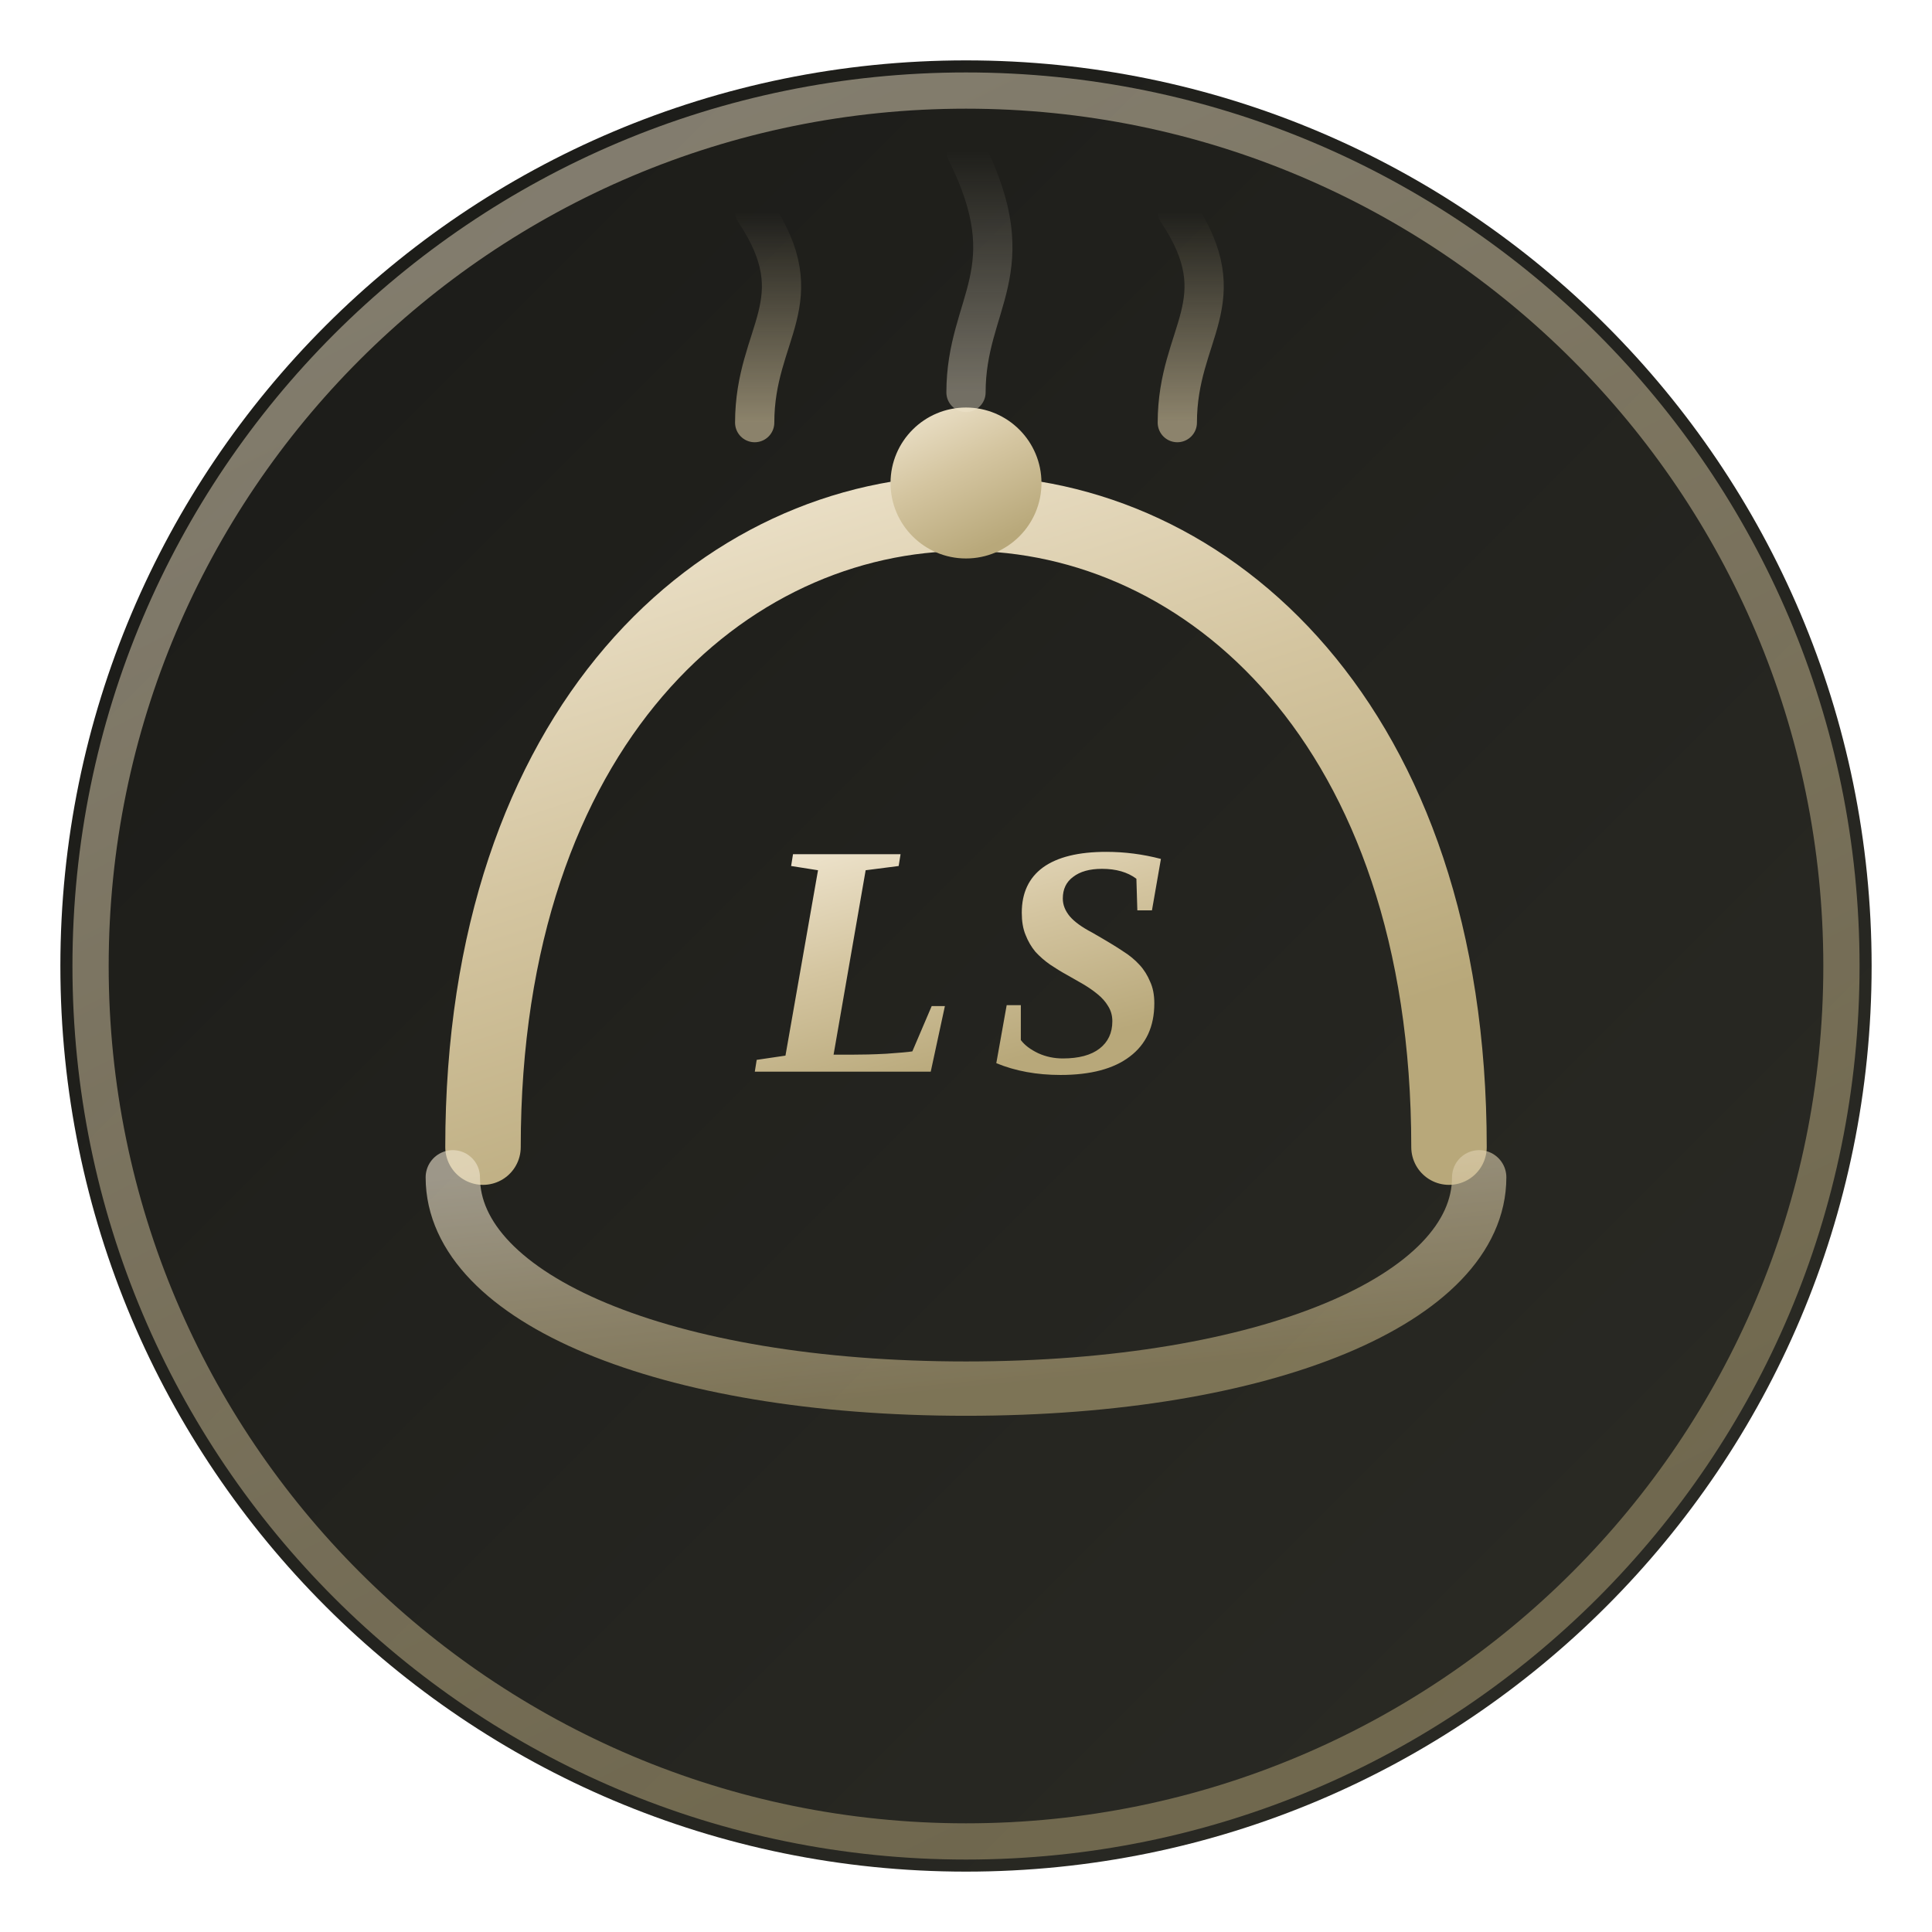
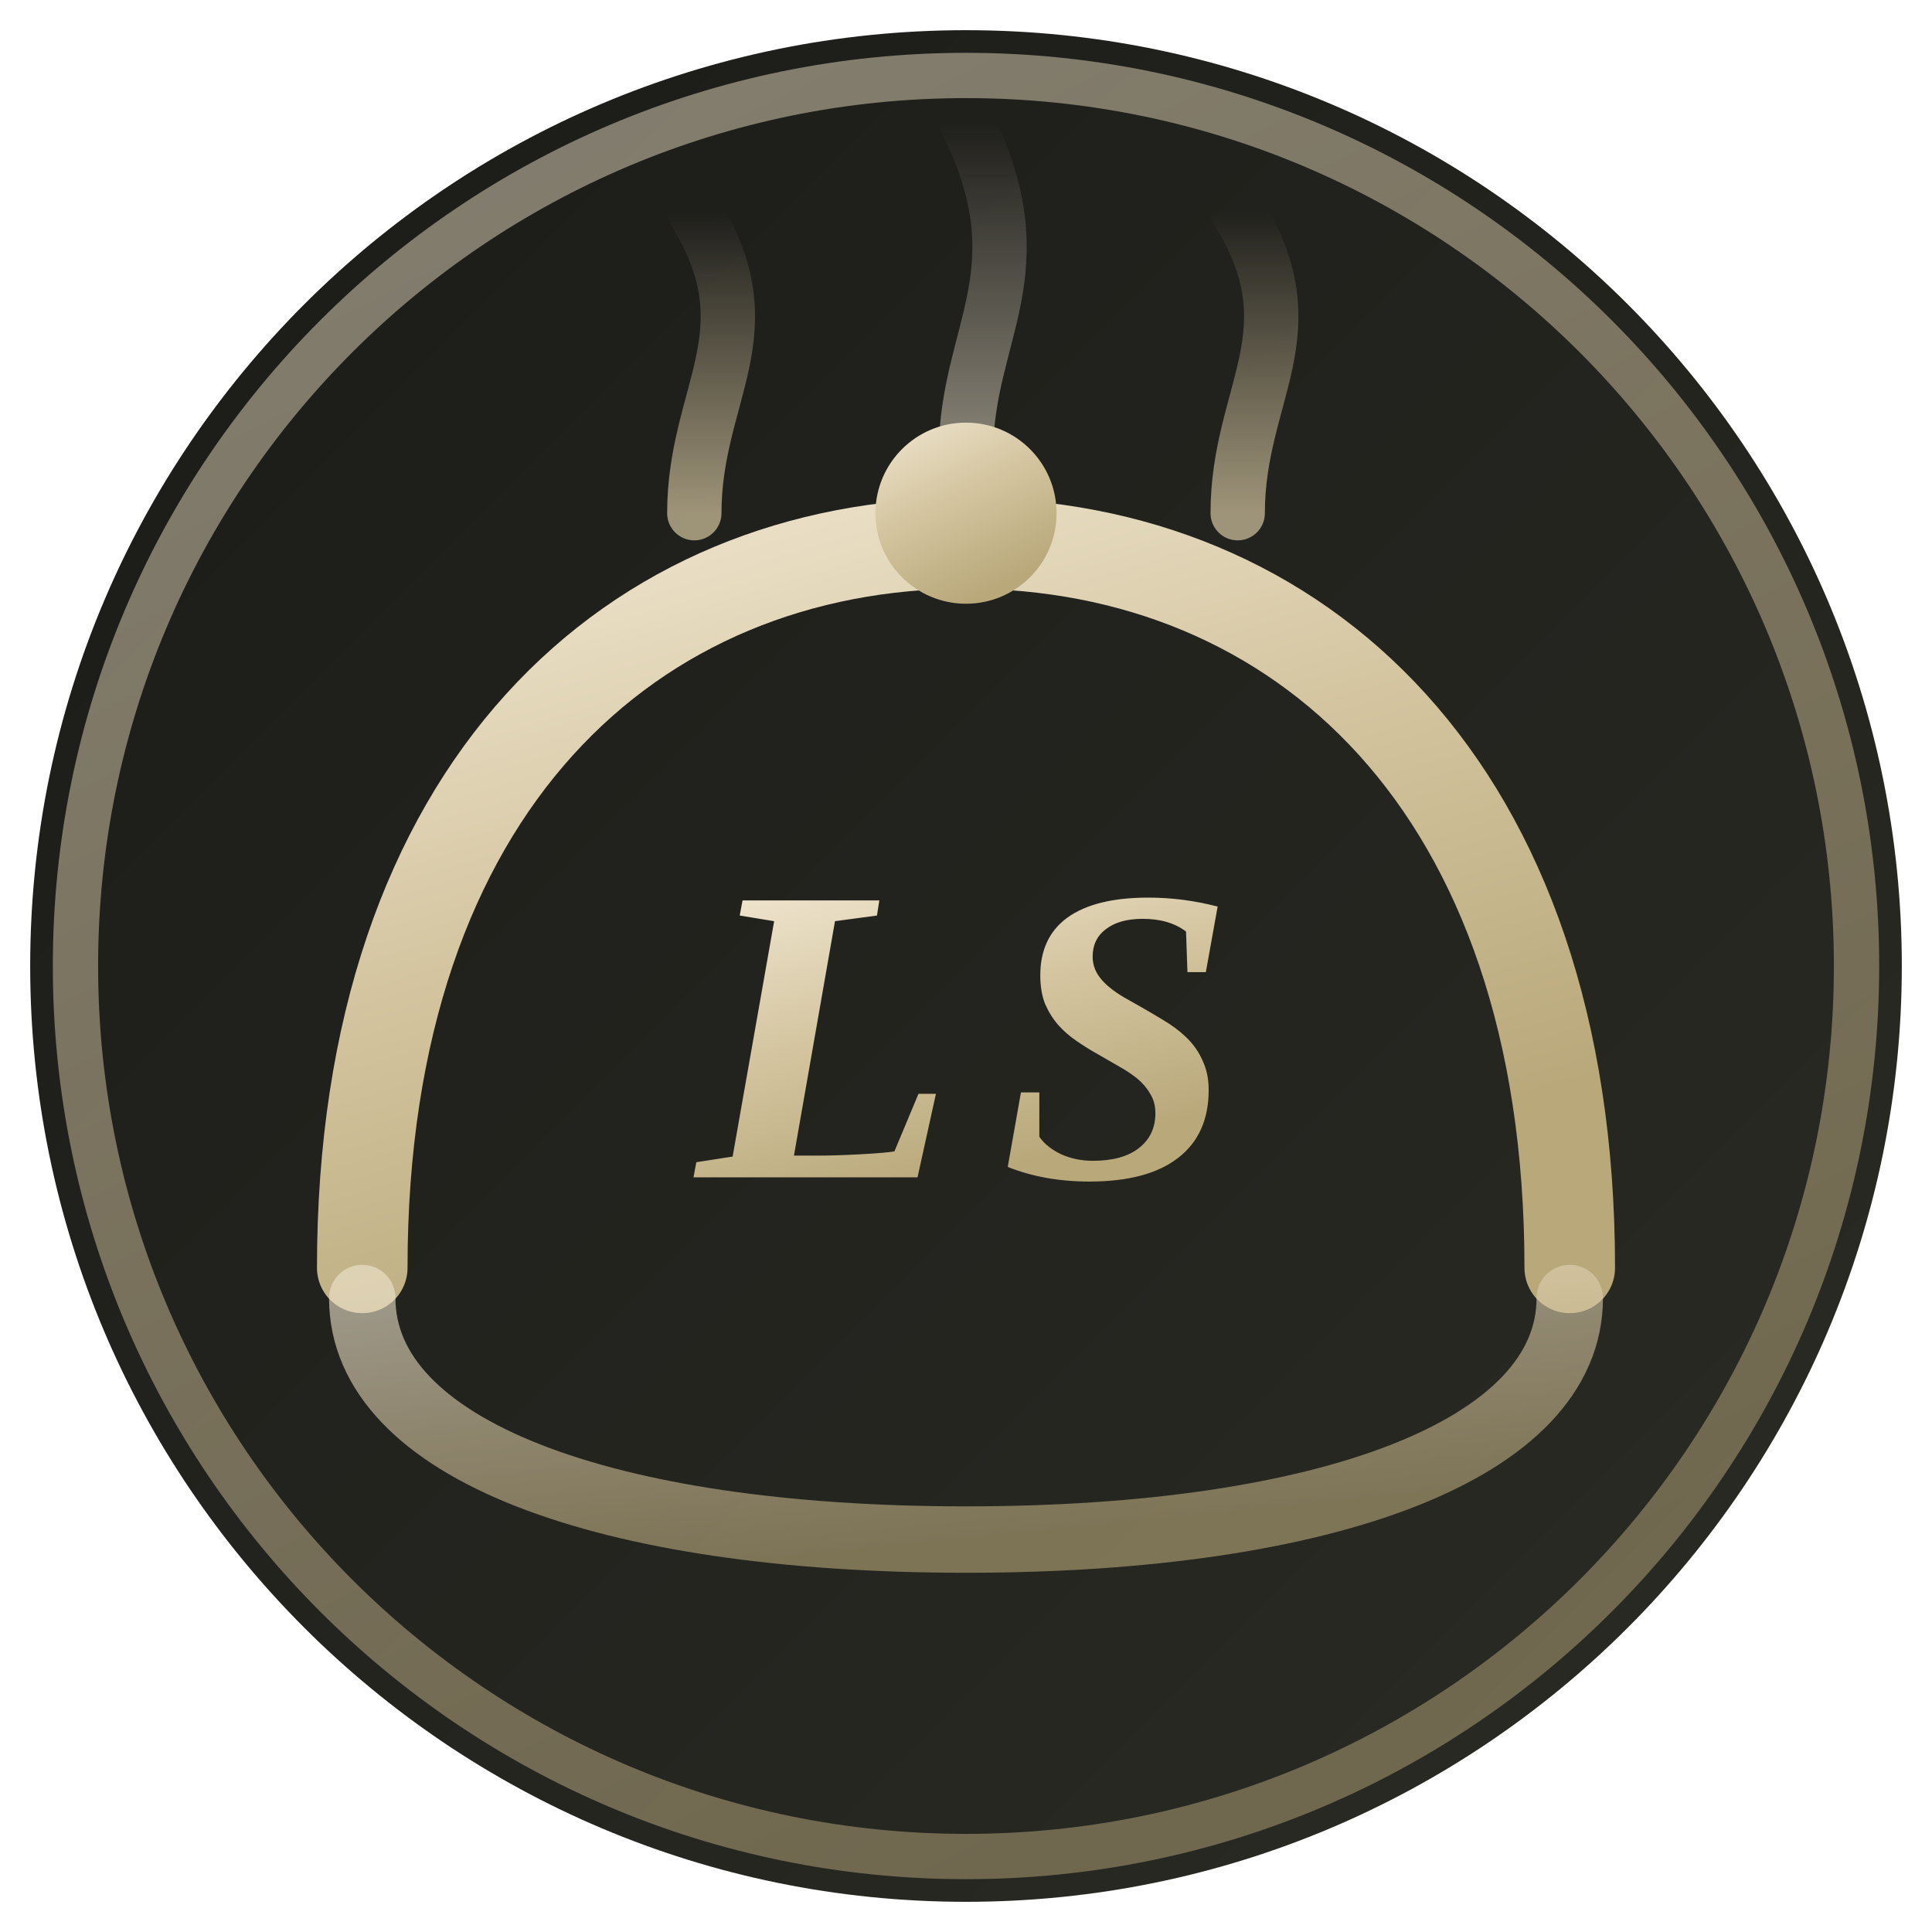
- <svg xmlns="http://www.w3.org/2000/svg" viewBox="0 0 64 64" width="64" height="64">
+ <svg xmlns="http://www.w3.org/2000/svg" viewBox="0 0 64 64" width="128" height="128">
  <defs>
    <linearGradient id="bg-grad" x1="0" y1="0" x2="1" y2="1">
      <stop offset="0%" stop-color="#1a1a17" />
      <stop offset="100%" stop-color="#2c2c26" />
    </linearGradient>
    <linearGradient id="gold-grad" x1="0" y1="0" x2="0.5" y2="1">
      <stop offset="0%" stop-color="#f0e6d0" />
      <stop offset="50%" stop-color="#d4c5a0" />
      <stop offset="100%" stop-color="#b8a87a" />
    </linearGradient>
    <linearGradient id="steam1" x1="0.5" y1="1" x2="0.5" y2="0">
-       <stop offset="0%" stop-color="#d4c5a0" stop-opacity="0.6" />
+       <stop offset="0%" stop-color="#d4c5a0" stop-opacity="0.7" />
      <stop offset="100%" stop-color="#d4c5a0" stop-opacity="0" />
    </linearGradient>
    <linearGradient id="steam2" x1="0.5" y1="1" x2="0.5" y2="0">
-       <stop offset="0%" stop-color="#f0e6d0" stop-opacity="0.4" />
+       <stop offset="0%" stop-color="#f0e6d0" stop-opacity="0.5" />
      <stop offset="100%" stop-color="#f0e6d0" stop-opacity="0" />
    </linearGradient>
  </defs>
-   <circle cx="32" cy="32" r="30" fill="url(#bg-grad)" />
-   <circle cx="32" cy="32" r="29" fill="none" stroke="url(#gold-grad)" stroke-width="1.2" opacity="0.5" />
-   <path d="M16 38 C16 24, 24 17, 32 17 C40 17, 48 24, 48 38" fill="none" stroke="url(#gold-grad)" stroke-width="2.5" stroke-linecap="round" />
-   <circle cx="32" cy="16" r="2.5" fill="url(#gold-grad)" />
-   <path d="M13 39 L51 39" stroke="url(#gold-grad)" stroke-width="2.5" stroke-linecap="round" />
-   <path d="M15 39 C15 43, 22 46, 32 46 C42 46, 49 43, 49 39" fill="none" stroke="url(#gold-grad)" stroke-width="1.8" stroke-linecap="round" opacity="0.6" />
-   <path d="M25 14 C25 11, 27 10, 25 7" fill="none" stroke="url(#steam1)" stroke-width="1.3" stroke-linecap="round">
-     <animate attributeName="d" values="M25 14 C25 11, 27 10, 25 7;M25 14 C23 11, 27 9, 25 6;M25 14 C25 11, 27 10, 25 7" dur="3s" repeatCount="indefinite" />
-     <animate attributeName="opacity" values="0.6;0.3;0.6" dur="3s" repeatCount="indefinite" />
+   <circle cx="32" cy="32" r="31" fill="url(#bg-grad)" />
+   <circle cx="32" cy="32" r="29.5" fill="none" stroke="url(#gold-grad)" stroke-width="1.5" opacity="0.5" />
+   <path d="M23 17 C23 13, 25.5 11, 23 7" fill="none" stroke="url(#steam1)" stroke-width="1.8" stroke-linecap="round">
+     <animate attributeName="d" values="M23 17 C23 13, 25.5 11, 23 7;M23 17 C21 13, 25.5 9, 23 5;M23 17 C23 13, 25.5 11, 23 7" dur="3s" repeatCount="indefinite" />
+     <animate attributeName="opacity" values="0.6;0.25;0.6" dur="3s" repeatCount="indefinite" />
  </path>
-   <path d="M32 13 C32 10, 34 9, 32 5" fill="none" stroke="url(#steam2)" stroke-width="1.3" stroke-linecap="round">
-     <animate attributeName="d" values="M32 13 C32 10, 34 9, 32 5;M32 13 C30 10, 34 8, 32 4;M32 13 C32 10, 34 9, 32 5" dur="2.5s" repeatCount="indefinite" />
+   <path d="M32 15 C32 11, 34.5 9, 32 4" fill="none" stroke="url(#steam2)" stroke-width="1.8" stroke-linecap="round">
+     <animate attributeName="d" values="M32 15 C32 11, 34.5 9, 32 4;M32 15 C30 11, 34.5 7, 32 3;M32 15 C32 11, 34.5 9, 32 4" dur="2.5s" repeatCount="indefinite" />
    <animate attributeName="opacity" values="0.5;0.2;0.5" dur="2.5s" repeatCount="indefinite" />
  </path>
-   <path d="M39 14 C39 11, 41 10, 39 7" fill="none" stroke="url(#steam1)" stroke-width="1.3" stroke-linecap="round">
-     <animate attributeName="d" values="M39 14 C39 11, 41 10, 39 7;M39 14 C37 11, 41 9, 39 6;M39 14 C39 11, 41 10, 39 7" dur="3.5s" repeatCount="indefinite" />
+   <path d="M41 17 C41 13, 43.5 11, 41 7" fill="none" stroke="url(#steam1)" stroke-width="1.8" stroke-linecap="round">
+     <animate attributeName="d" values="M41 17 C41 13, 43.5 11, 41 7;M41 17 C39 13, 43.5 9, 41 5;M41 17 C41 13, 43.5 11, 41 7" dur="3.5s" repeatCount="indefinite" />
    <animate attributeName="opacity" values="0.4;0.15;0.4" dur="3.5s" repeatCount="indefinite" />
  </path>
-   <text x="32" y="35.5" text-anchor="middle" font-family="Georgia, 'Times New Roman', serif" font-size="11" font-weight="bold" font-style="italic" fill="url(#gold-grad)" letter-spacing="1">
+   <path d="M12 42 C12 26, 21 18, 32 18 C43 18, 52 26, 52 42" fill="none" stroke="url(#gold-grad)" stroke-width="3" stroke-linecap="round" />
+   <circle cx="32" cy="17" r="3" fill="url(#gold-grad)" />
+   <path d="M9 43 L55 43" stroke="url(#gold-grad)" stroke-width="3" stroke-linecap="round" />
+   <path d="M12 43 C12 48, 20 51, 32 51 C44 51, 52 48, 52 43" fill="none" stroke="url(#gold-grad)" stroke-width="2.2" stroke-linecap="round" opacity="0.6" />
+   <text x="32" y="39" text-anchor="middle" font-family="Georgia, 'Times New Roman', serif" font-size="14" font-weight="bold" font-style="italic" fill="url(#gold-grad)" letter-spacing="1.5">
    LS
  </text>
</svg>
